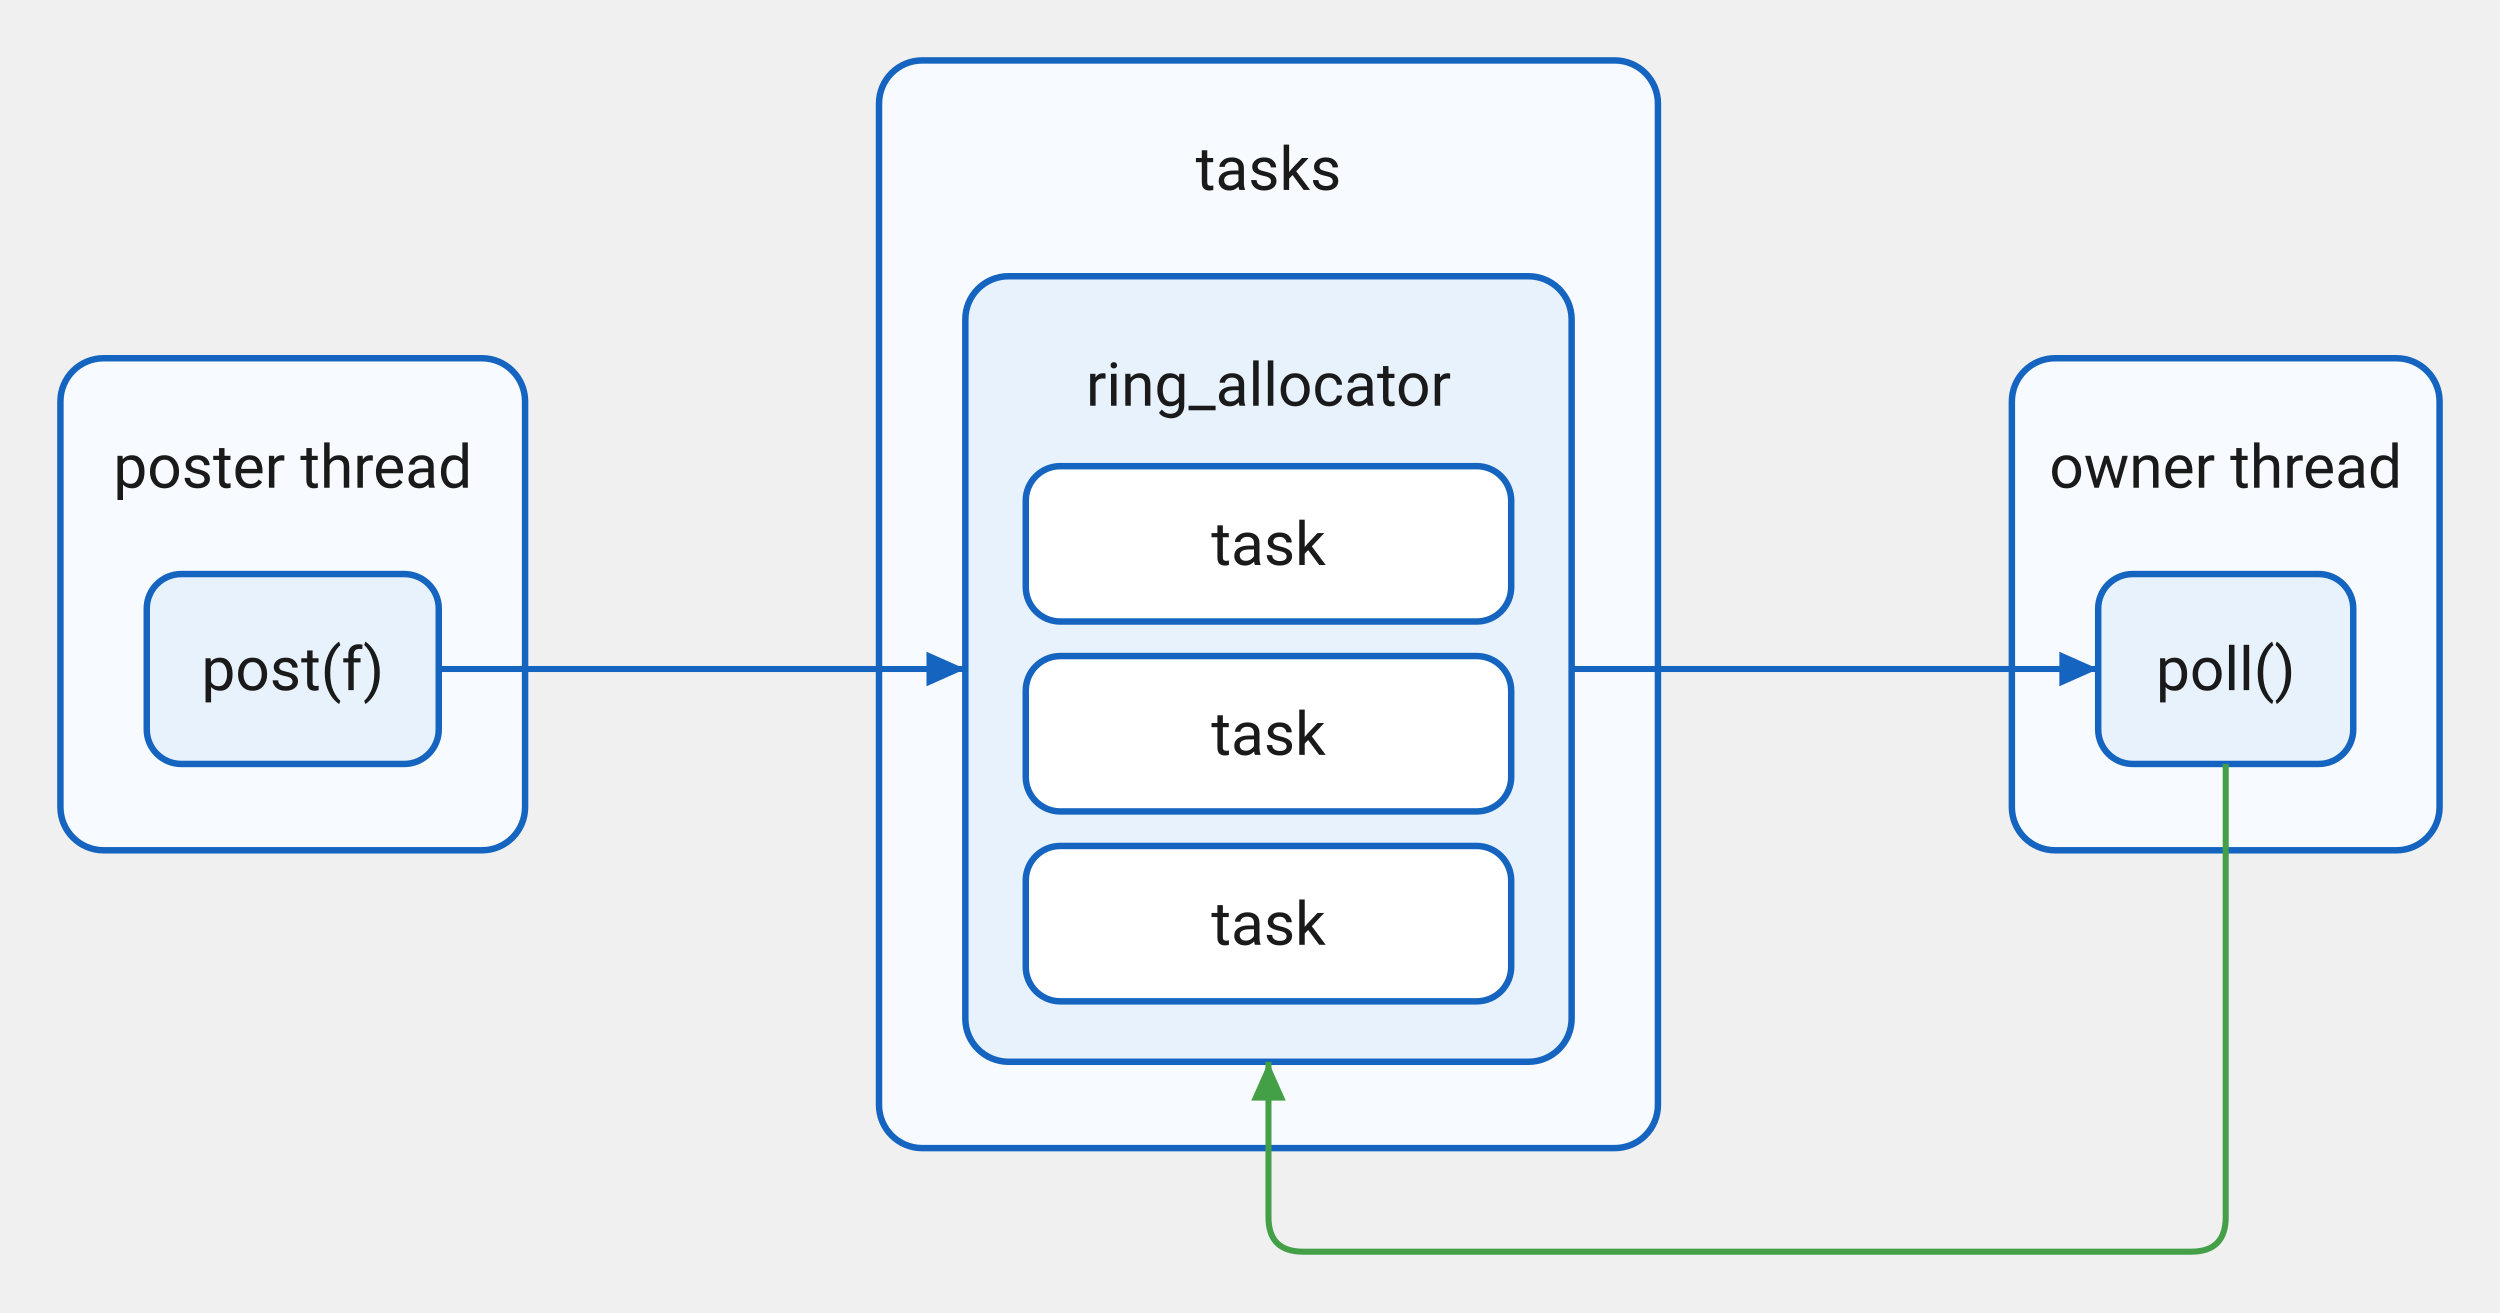
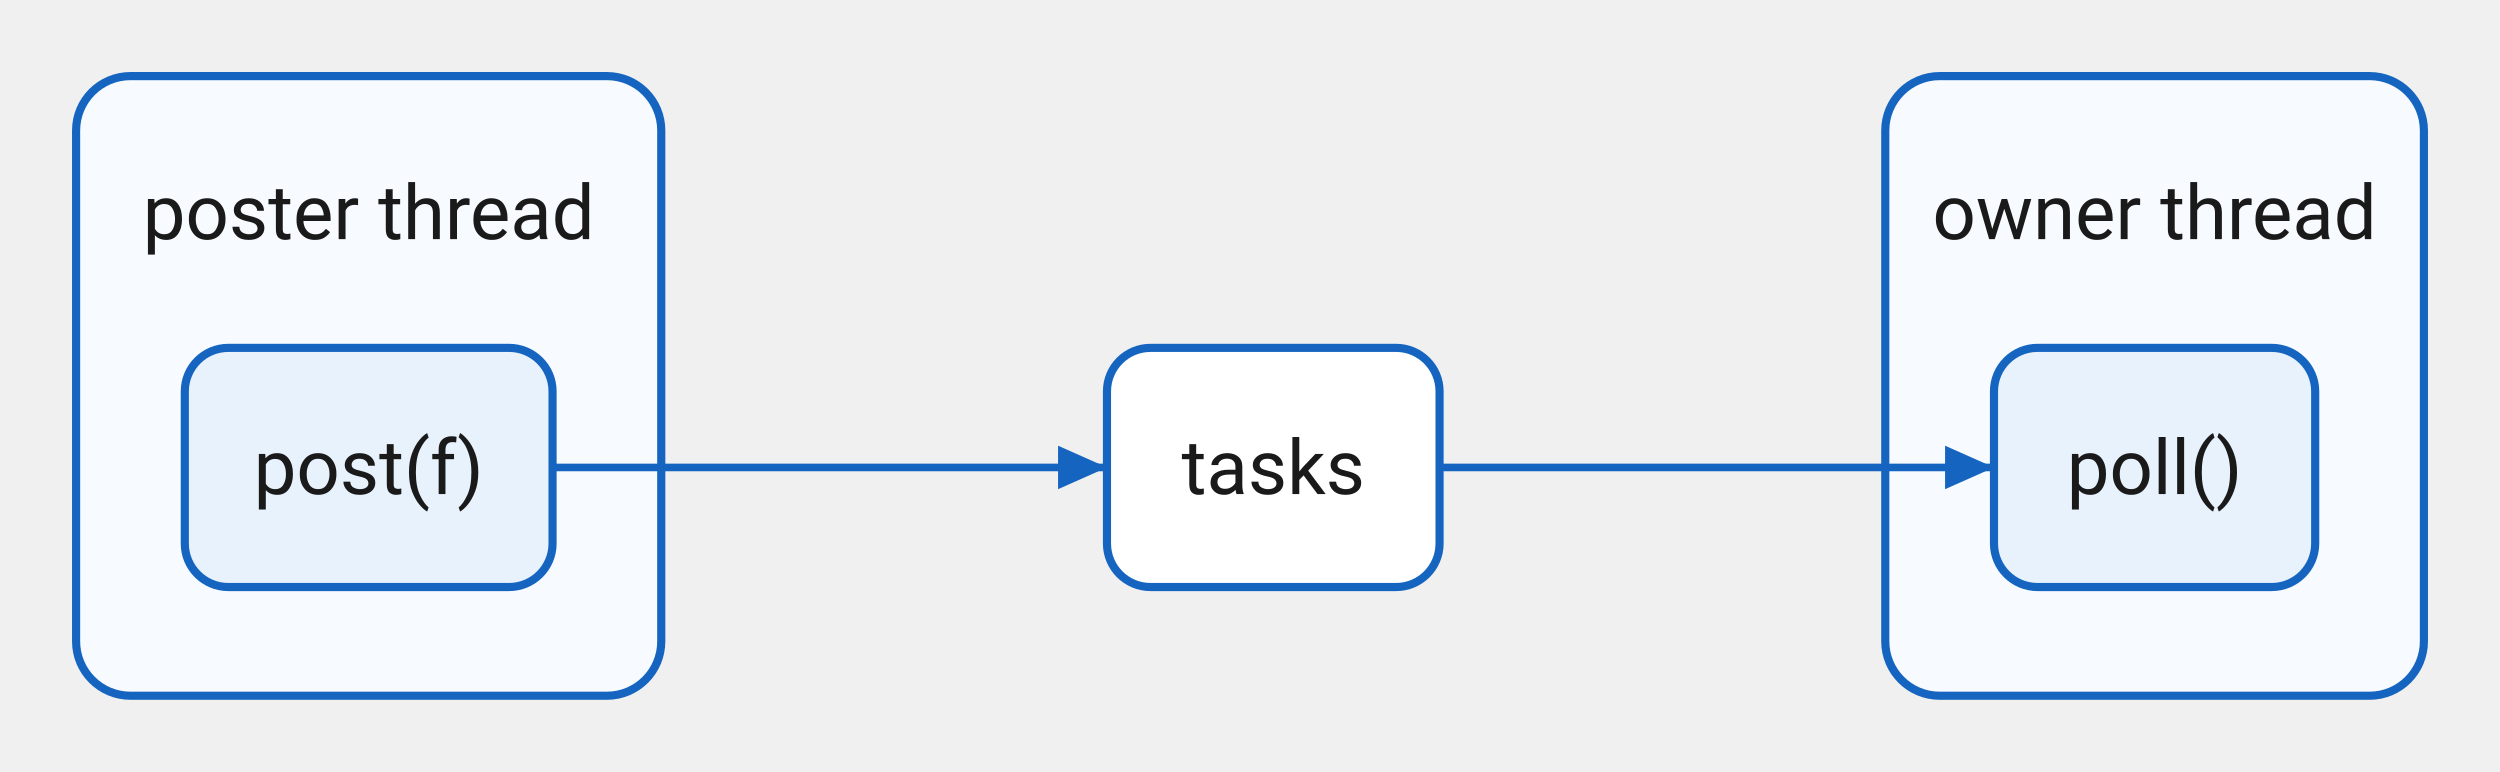
- <svg xmlns="http://www.w3.org/2000/svg" width="579.219" height="304" viewBox="0 0 579.219 304" font-family="-apple-system, BlinkMacSystemFont, &quot;Segoe UI&quot;, Roboto, Helvetica, Arial, sans-serif, &quot;Apple Color Emoji&quot;, &quot;Segoe UI Emoji&quot;, &quot;Segoe UI Symbol&quot;" font-size="14">
-   <rect x="203.656" y="14" width="180.469" height="252" rx="10" fill="#f7fbff" stroke="#1565c0" stroke-width="1.5" />
-   <text x="293.891" y="44" text-anchor="middle" fill="#1a1a1a">tasks</text>
-   <rect x="223.656" y="64" width="140.469" height="182" rx="10" fill="#e8f2fd" stroke="#1565c0" stroke-width="1.5" />
-   <text x="293.891" y="94" text-anchor="middle" fill="#1a1a1a">ring_allocator</text>
-   <rect x="14" y="83" width="107.656" height="114" rx="10" fill="#f7fbff" stroke="#1565c0" stroke-width="1.5" />
-   <text x="67.828" y="113" text-anchor="middle" fill="#1a1a1a">poster thread</text>
-   <rect x="466.125" y="83" width="99.094" height="114" rx="10" fill="#f7fbff" stroke="#1565c0" stroke-width="1.5" />
-   <text x="515.672" y="113" text-anchor="middle" fill="#1a1a1a">owner thread</text>
-   <rect x="237.656" y="108" width="112.469" height="36" rx="8" fill="#ffffff" stroke="#1565c0" stroke-width="1.5" />
-   <text x="293.891" y="130.9" text-anchor="middle" fill="#1a1a1a">task</text>
-   <rect x="237.656" y="152" width="112.469" height="36" rx="8" fill="#ffffff" stroke="#1565c0" stroke-width="1.5" />
-   <text x="293.891" y="174.9" text-anchor="middle" fill="#1a1a1a">task</text>
-   <rect x="237.656" y="196" width="112.469" height="36" rx="8" fill="#ffffff" stroke="#1565c0" stroke-width="1.5" />
-   <text x="293.891" y="218.9" text-anchor="middle" fill="#1a1a1a">task</text>
-   <rect x="34" y="133" width="67.656" height="44" rx="8" fill="#e8f2fd" stroke="#1565c0" stroke-width="1.5" />
-   <text x="67.828" y="159.9" text-anchor="middle" fill="#1a1a1a">post(f)</text>
-   <rect x="486.125" y="133" width="59.094" height="44" rx="8" fill="#e8f2fd" stroke="#1565c0" stroke-width="1.5" />
-   <text x="515.672" y="159.9" text-anchor="middle" fill="#1a1a1a">poll()</text>
-   <line x1="101.656" y1="155" x2="223.656" y2="155" stroke="#1565c0" stroke-width="1.4" />
-   <line x1="364.125" y1="155" x2="486.125" y2="155" stroke="#1565c0" stroke-width="1.4" />
-   <path d="M 515.67 177 L 515.67 282 Q 515.67 290 507.67 290 L 301.89 290 Q 293.89 290 293.89 282 L 293.89 246" fill="none" stroke="#43a047" stroke-width="1.4" />
-   <polygon points="223.656,155 214.656,159 214.656,151" fill="#1565c0" />
-   <polygon points="486.125,155 477.125,159 477.125,151" fill="#1565c0" />
-   <polygon points="293.891,246 297.891,255 289.891,255" fill="#43a047" />
+ <svg xmlns="http://www.w3.org/2000/svg" width="459.938" height="142" viewBox="0 0 459.938 142" font-family="-apple-system, BlinkMacSystemFont, &quot;Segoe UI&quot;, Roboto, Helvetica, Arial, sans-serif, &quot;Apple Color Emoji&quot;, &quot;Segoe UI Emoji&quot;, &quot;Segoe UI Symbol&quot;" font-size="14">
+   <rect x="14" y="14" width="107.656" height="114" rx="10" fill="#f7fbff" stroke="#1565c0" stroke-width="1.5" />
+   <text x="67.828" y="44" text-anchor="middle" fill="#1a1a1a">poster thread</text>
+   <rect x="346.844" y="14" width="99.094" height="114" rx="10" fill="#f7fbff" stroke="#1565c0" stroke-width="1.5" />
+   <text x="396.391" y="44" text-anchor="middle" fill="#1a1a1a">owner thread</text>
+   <rect x="34" y="64" width="67.656" height="44" rx="8" fill="#e8f2fd" stroke="#1565c0" stroke-width="1.5" />
+   <text x="67.828" y="90.9" text-anchor="middle" fill="#1a1a1a">post(f)</text>
+   <rect x="203.656" y="64" width="61.188" height="44" rx="8" fill="#ffffff" stroke="#1565c0" stroke-width="1.5" />
+   <text x="234.25" y="90.9" text-anchor="middle" fill="#1a1a1a">tasks</text>
+   <rect x="366.844" y="64" width="59.094" height="44" rx="8" fill="#e8f2fd" stroke="#1565c0" stroke-width="1.5" />
+   <text x="396.391" y="90.9" text-anchor="middle" fill="#1a1a1a">poll()</text>
+   <line x1="101.656" y1="86" x2="203.656" y2="86" stroke="#1565c0" stroke-width="1.4" />
+   <line x1="264.844" y1="86" x2="366.844" y2="86" stroke="#1565c0" stroke-width="1.4" />
+   <polygon points="203.656,86 194.656,90 194.656,82" fill="#1565c0" />
+   <polygon points="366.844,86 357.844,90 357.844,82" fill="#1565c0" />
</svg>
